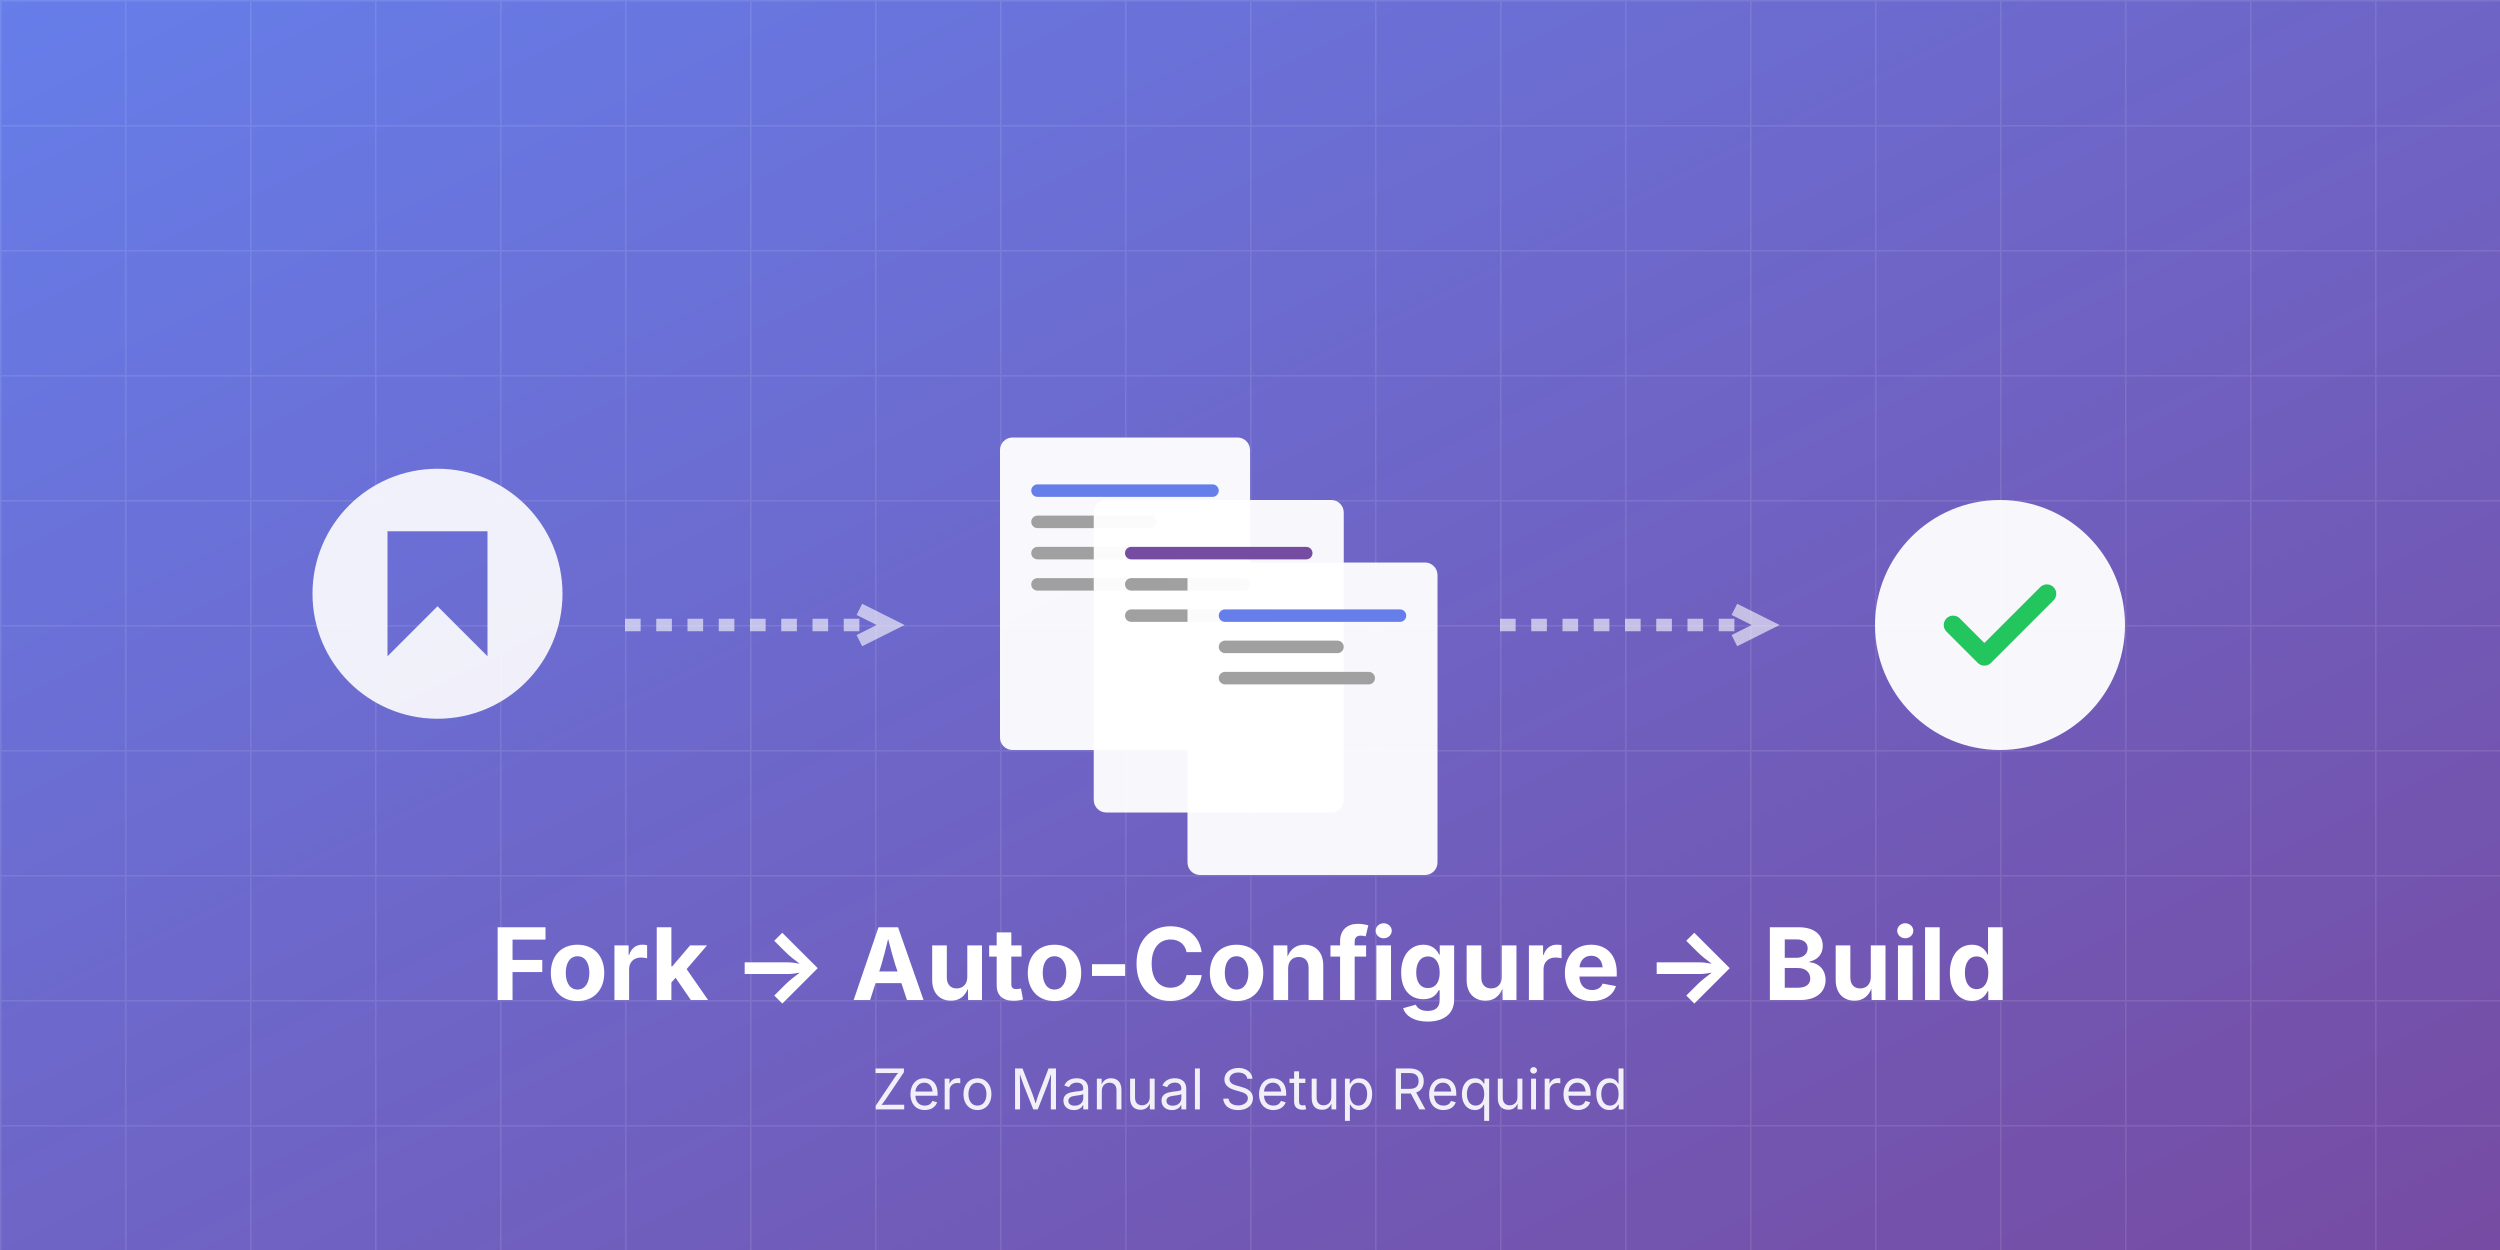
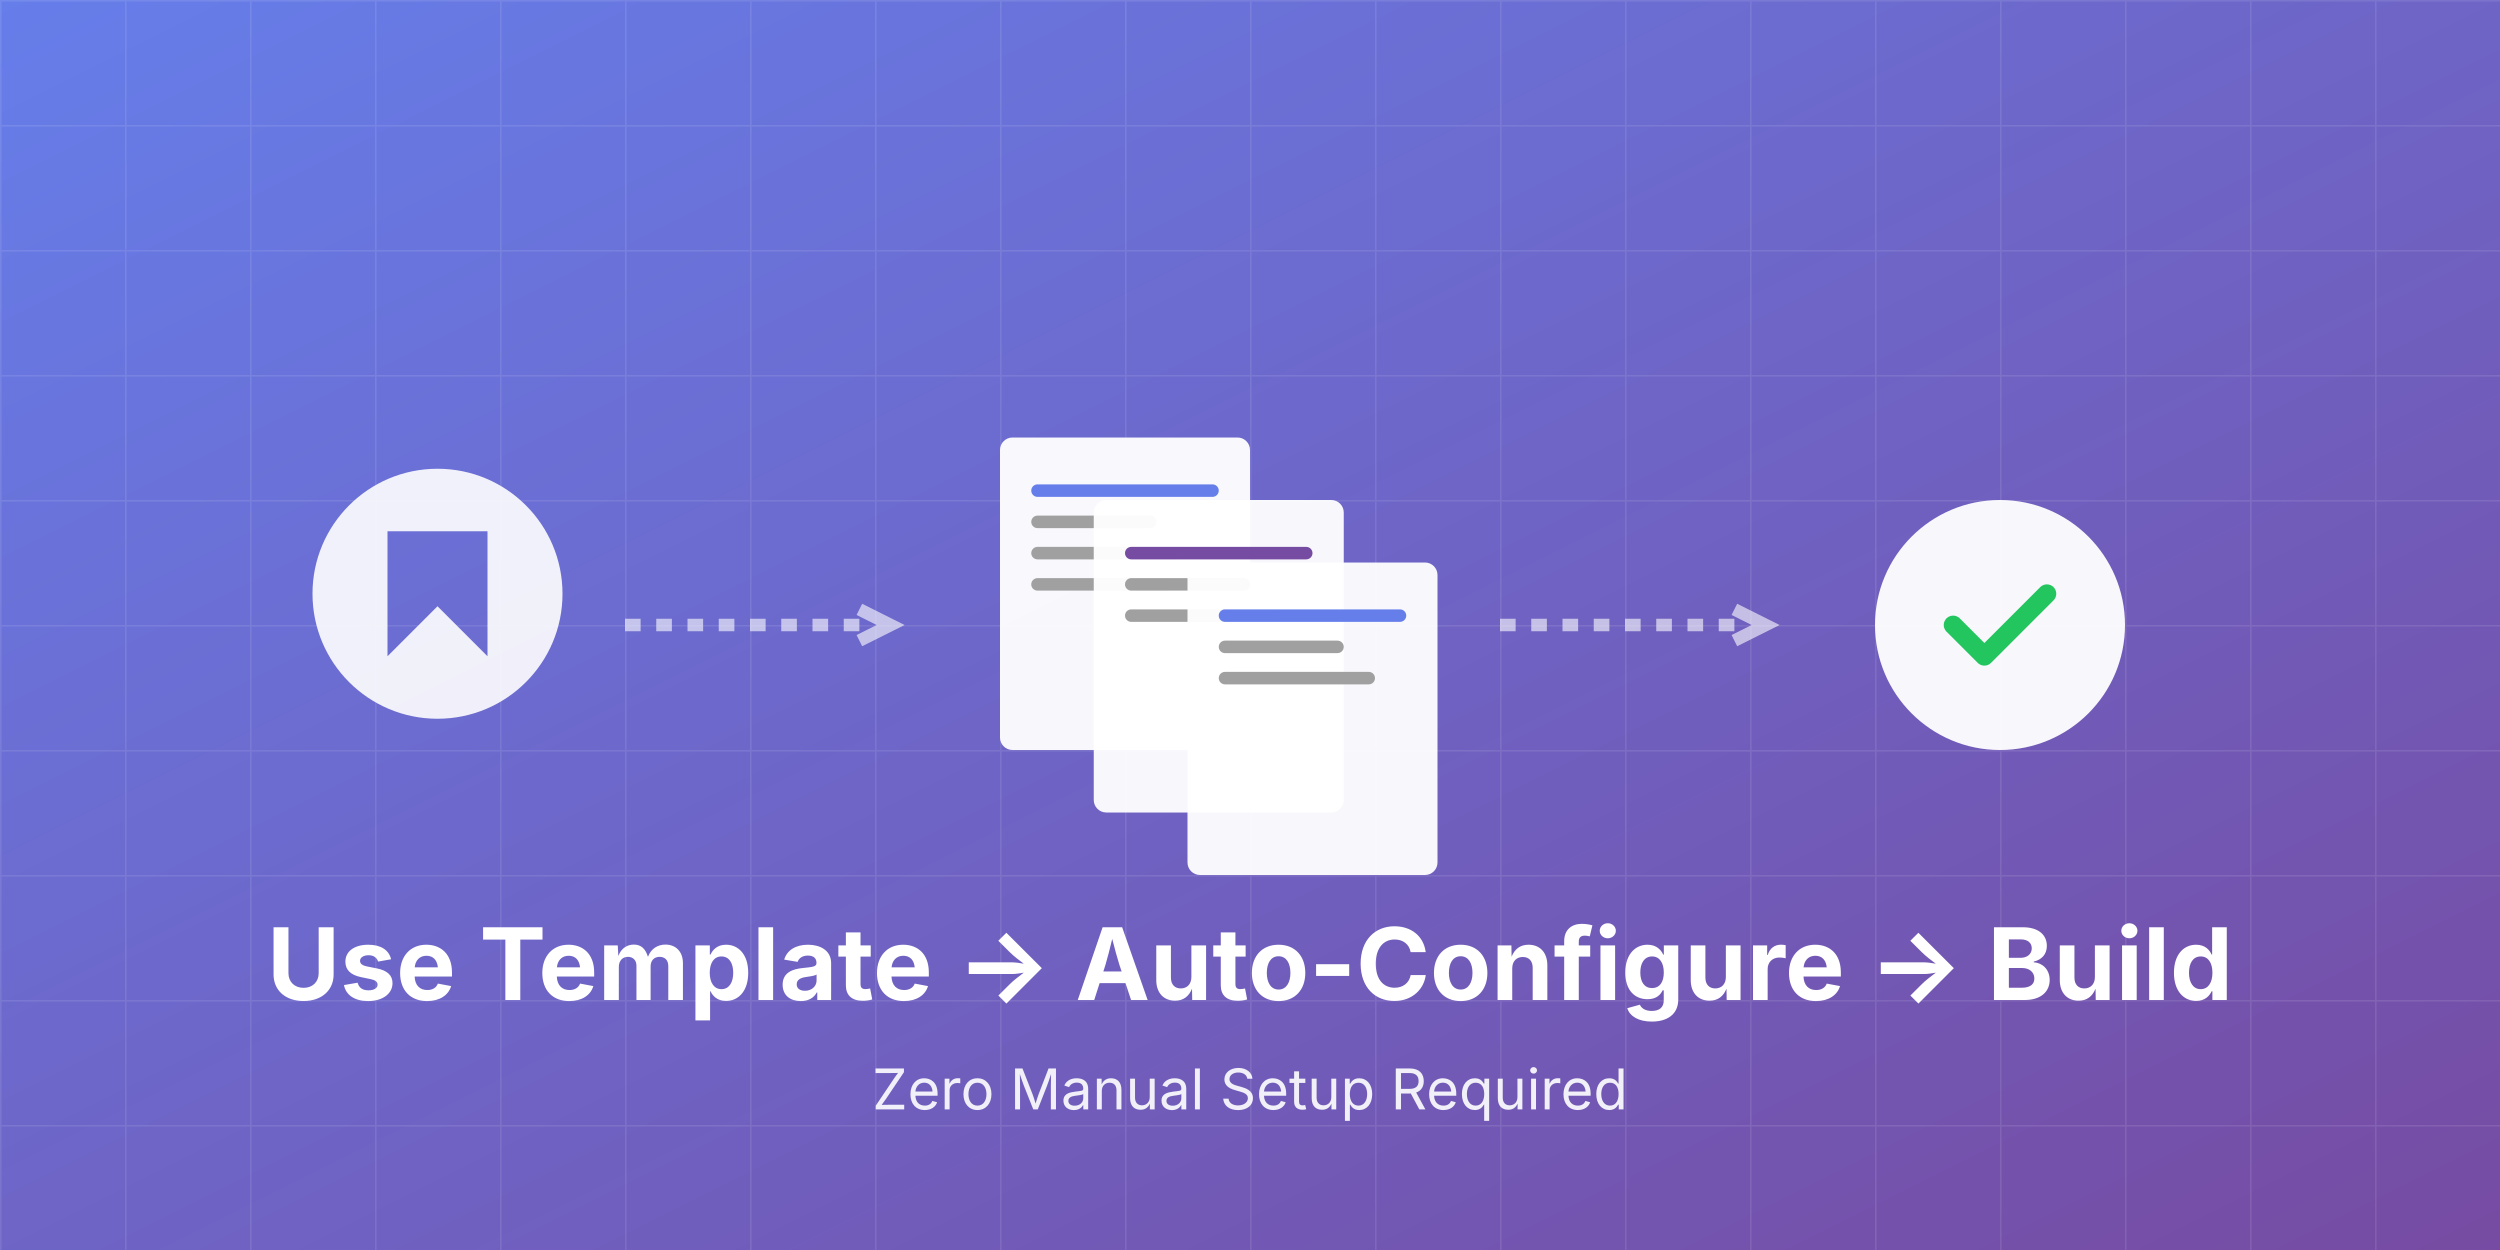
<svg xmlns="http://www.w3.org/2000/svg" viewBox="0 0 800 400">
  <defs>
    <linearGradient id="bg" x1="0%" y1="0%" x2="100%" y2="100%">
      <stop offset="0%" style="stop-color:#667eea;stop-opacity:1" />
      <stop offset="100%" style="stop-color:#764ba2;stop-opacity:1" />
    </linearGradient>
  </defs>
  <rect width="800" height="400" fill="url(#bg)" />
  <g opacity="0.1">
    <pattern id="grid" width="40" height="40" patternUnits="userSpaceOnUse">
      <path d="M 40 0 L 0 0 0 40" fill="none" stroke="white" stroke-width="1" />
    </pattern>
    <rect width="800" height="400" fill="url(#grid)" />
  </g>
  <g transform="translate(100, 150)">
    <path d="M40 0 C17.909 0 0 17.909 0 40s17.909 40 40 40 40-17.909 40-40S62.091 0 40 0zm16 60L40 44 24 60V20h32v40z" fill="white" opacity="0.9" />
  </g>
  <path d="M 200 200 L 280 200" stroke="white" stroke-width="4" stroke-dasharray="5,5" opacity="0.6" />
  <path d="M 275 195 L 285 200 L 275 205" fill="none" stroke="white" stroke-width="4" opacity="0.6" />
  <g transform="translate(320, 140)">
    <rect x="0" y="0" width="80" height="100" rx="4" fill="white" opacity="0.95" />
    <rect x="10" y="15" width="60" height="4" rx="2" fill="#667eea" />
    <rect x="10" y="25" width="40" height="4" rx="2" fill="#a0a0a0" />
    <rect x="10" y="35" width="50" height="4" rx="2" fill="#a0a0a0" />
    <rect x="10" y="45" width="45" height="4" rx="2" fill="#a0a0a0" />
    <rect x="30" y="20" width="80" height="100" rx="4" fill="white" opacity="0.95" />
    <rect x="40" y="35" width="60" height="4" rx="2" fill="#764ba2" />
    <rect x="40" y="45" width="40" height="4" rx="2" fill="#a0a0a0" />
    <rect x="40" y="55" width="50" height="4" rx="2" fill="#a0a0a0" />
    <rect x="60" y="40" width="80" height="100" rx="4" fill="white" opacity="0.95" />
    <rect x="70" y="55" width="60" height="4" rx="2" fill="#667eea" />
    <rect x="70" y="65" width="40" height="4" rx="2" fill="#a0a0a0" />
    <rect x="70" y="75" width="50" height="4" rx="2" fill="#a0a0a0" />
  </g>
  <path d="M 480 200 L 560 200" stroke="white" stroke-width="4" stroke-dasharray="5,5" opacity="0.6" />
  <path d="M 555 195 L 565 200 L 555 205" fill="none" stroke="white" stroke-width="4" opacity="0.6" />
  <g transform="translate(600, 160)">
    <circle cx="40" cy="40" r="40" fill="white" opacity="0.95" />
    <path d="M 25 40 L 35 50 L 55 30" fill="none" stroke="#22c55e" stroke-width="6" stroke-linecap="round" stroke-linejoin="round" />
  </g>
  <text x="400" y="320" font-family="system-ui, -apple-system, sans-serif" font-size="32" font-weight="bold" fill="white" text-anchor="middle">
-     Fork → Auto-Configure → Build
+     Use Template → Auto-Configure → Build
  </text>
  <text x="400" y="355" font-family="system-ui, -apple-system, sans-serif" font-size="18" fill="white" opacity="0.9" text-anchor="middle">
    Zero Manual Setup Required
  </text>
</svg>
